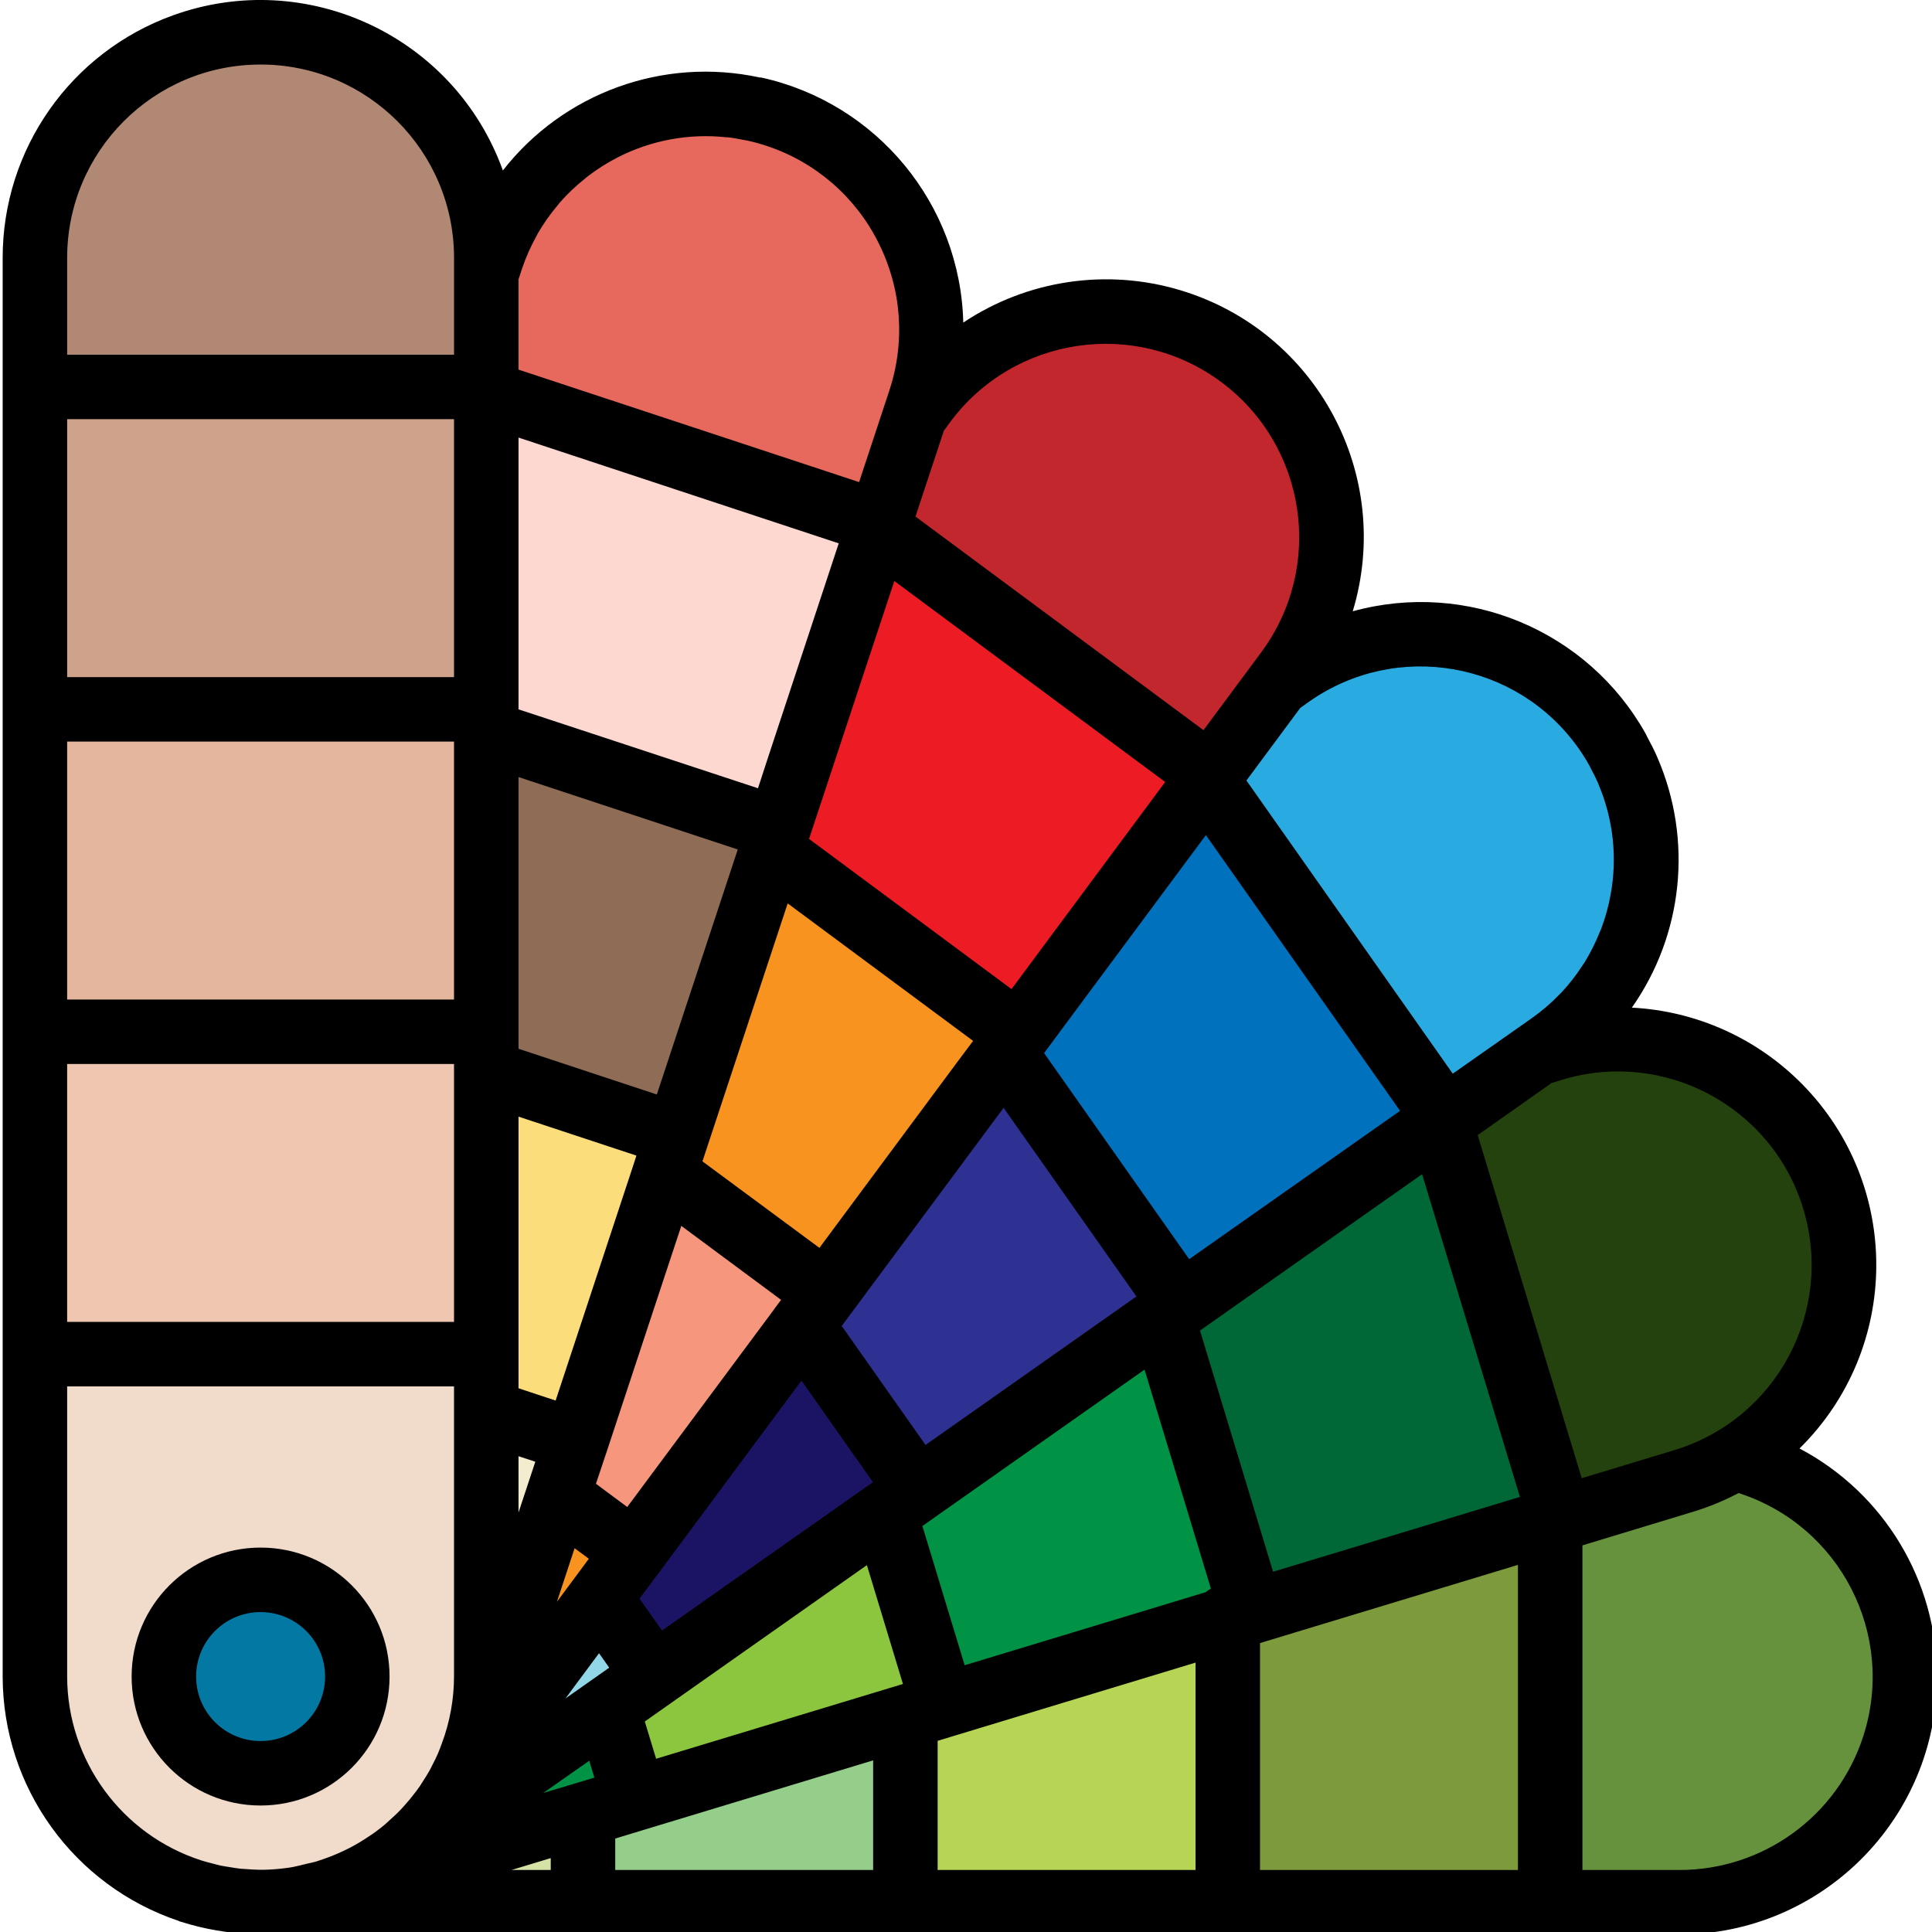
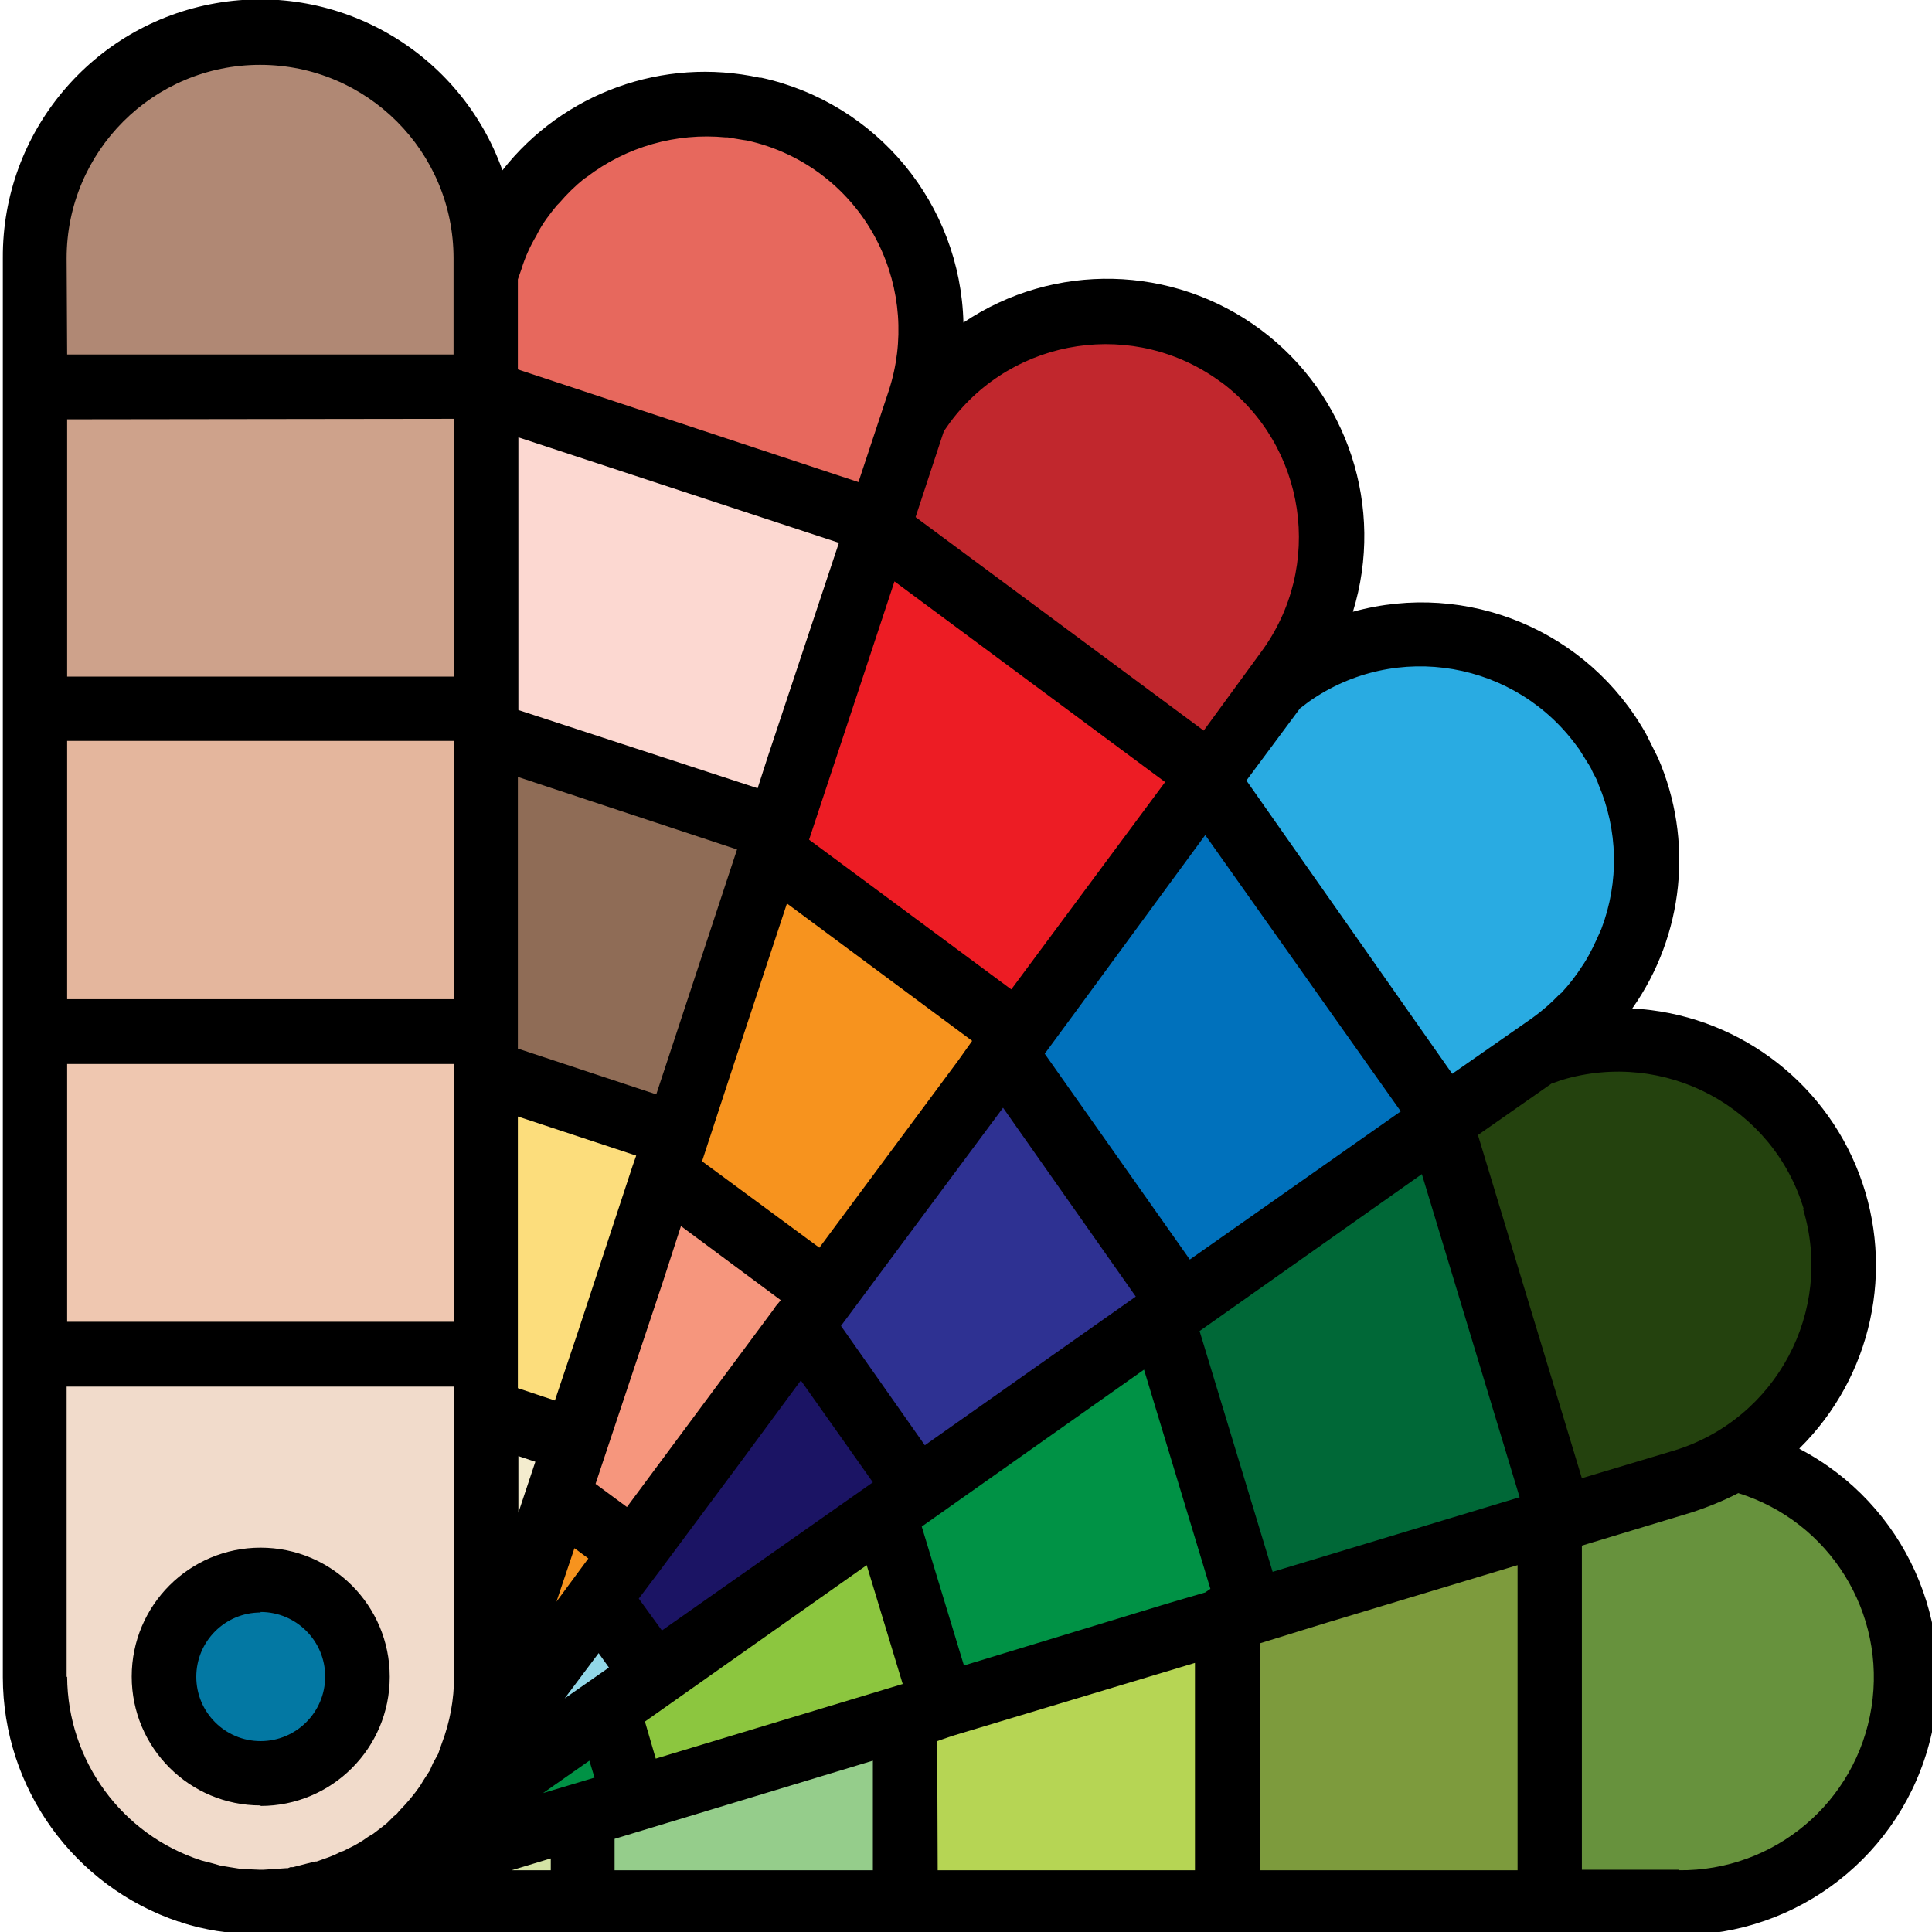
- <svg xmlns="http://www.w3.org/2000/svg" height="375pt" viewBox="0 0 375 375.519" width="375pt">
-   <path d="m50.391 282.004h275.723c24.227 0 43.867 19.641 43.867 43.863 0 24.227-19.641 43.867-43.867 43.867h-275.723c-24.227 0-43.863-19.641-43.863-43.867 0-24.223 19.637-43.863 43.863-43.863zm0 0" fill="#d4e3a5" />
-   <path d="m301.051 282.004h25.066c24.223 0 43.863 19.641 43.863 43.863 0 24.227-19.641 43.867-43.863 43.867h-25.066zm0 0" fill="#67923d" />
-   <path d="m238.383 282.004h62.664v87.73h-62.664zm0 0" fill="#7d9b3d" />
-   <path d="m175.719 282.004h62.664v87.73h-62.664zm0 0" fill="#b6d554" />
-   <path d="m113.055 282.004h62.664v87.73h-62.664zm0 0" fill="#95cd8b" />
-   <path d="m37.664 283.895 263.867-79.988c23.184-7.027 47.676 6.07 54.703 29.254s-6.07 47.676-29.254 54.703l-263.867 79.988c-23.184 7.027-47.676-6.07-54.703-29.254-7.027-23.184 6.07-47.676 29.254-54.703zm0 0" fill="#009245" />
-   <path d="m277.543 211.191 23.988-7.273c23.184-7.031 47.676 6.066 54.707 29.25 7.023 23.184-6.074 47.676-29.258 54.699l-23.984 7.297zm0 0" fill="#24420e" />
-   <path d="m217.574 229.352 59.969-18.176 25.449 83.957-59.969 18.18zm0 0" fill="#006837" />
-   <path d="m157.605 247.531 59.969-18.176 25.453 83.957-59.973 18.18zm0 0" fill="#009245" />
-   <path d="m97.641 265.707 59.969-18.18 25.449 83.957-59.969 18.18zm0 0" fill="#8cc63f" />
-   <path d="m25.141 290.004 225.449-158.73c19.809-13.949 47.172-9.195 61.121 10.613 13.945 19.809 9.195 47.176-10.617 61.121l-225.449 158.73c-19.809 13.949-47.172 9.195-61.121-10.613-13.945-19.809-9.191-47.176 10.617-61.121zm0 0" fill="#92d7e7" />
-   <path d="m230.094 145.703 20.492-14.414c19.805-13.945 47.164-9.203 61.117 10.598 13.941 19.809 9.191 47.172-10.617 61.117l-20.496 14.41zm0 0" fill="#29abe2" />
-   <path d="m178.855 181.777 51.238-36.078 50.508 71.738-51.238 36.074zm0 0" fill="#0071bc" />
-   <path d="m127.617 217.859 51.242-36.074 50.504 71.734-51.238 36.078zm0 0" fill="#2e3192" />
-   <path d="m76.379 253.93 51.238-36.074 50.508 71.738-51.242 36.074zm0 0" fill="#1b1464" />
-   <path d="m15.16 299.734 164.27-221.445c14.434-19.457 41.906-23.531 61.363-9.098s23.531 41.906 9.098 61.363l-164.27 221.449c-14.434 19.457-41.906 23.527-61.363 9.094-19.457-14.434-23.531-41.906-9.098-61.363zm0 0" fill="#f7931e" />
-   <path d="m164.496 98.398 14.934-20.129c14.434-19.457 41.902-23.531 61.359-9.098 19.461 14.43 23.535 41.902 9.102 61.363v.004l-14.934 20.125zm0 0" fill="#c1272d" />
-   <path d="m127.172 148.742 37.336-50.332 70.465 52.27-37.336 50.332zm0 0" fill="#ed1c24" />
-   <path d="m89.84 199.074 37.336-50.332 70.465 52.27-37.336 50.332zm0 0" fill="#f7931e" />
-   <path d="m52.508 249.406 37.336-50.332 70.465 52.27-37.336 50.332zm0 0" fill="#f6967d" />
-   <path d="m50.391 350.934c-13.82 0-25.066-11.242-25.066-25.066 0-13.824 11.246-25.066 25.066-25.066 13.824 0 25.066 11.242 25.066 25.066 0 13.824-11.246 25.066-25.066 25.066zm0-37.602c-6.91 0-12.531 5.625-12.531 12.535 0 6.91 5.621 12.531 12.531 12.531 6.914 0 12.535-5.621 12.535-12.531 0-6.91-5.621-12.535-12.535-12.535zm0 0" />
-   <path d="m8.742 312.109 86.5-261.805c7.602-23 32.41-35.488 55.414-27.887 23 7.602 35.488 32.41 27.887 55.41l-86.5 261.805c-7.602 23.004-32.41 35.488-55.414 27.887-23.004-7.598-35.488-32.406-27.887-55.41zm0 0" fill="#f4ecce" />
-   <path d="m50.391 350.934c-13.82 0-25.066-11.242-25.066-25.066 0-13.824 11.246-25.066 25.066-25.066 13.824 0 25.066 11.242 25.066 25.066 0 13.824-11.246 25.066-25.066 25.066zm0-37.602c-6.91 0-12.531 5.625-12.531 12.535 0 6.91 5.621 12.531 12.531 12.531 6.914 0 12.535-5.621 12.535-12.531 0-6.91-5.621-12.535-12.535-12.535zm0 0" />
-   <path d="m87.363 74.102 7.863-23.812c7.605-23 32.418-35.48 55.422-27.875 0 0 .004 0 .008.004 23 7.598 35.488 32.402 27.891 55.406l-7.863 23.812zm0 0" fill="#e7685d" />
-   <path d="m67.711 133.602 19.66-59.5 83.297 27.52-19.656 59.5zm0 0" fill="#fcd8d1" />
-   <path d="m48.055 193.102 19.66-59.5 83.301 27.52-19.66 59.5zm0 0" fill="#8f6c56" />
-   <path d="m28.395 252.602 19.66-59.5 83.297 27.523-19.656 59.5zm0 0" fill="#fcdd7c" />
-   <path d="m50.391 350.934c-13.82 0-25.066-11.242-25.066-25.066 0-13.824 11.246-25.066 25.066-25.066 13.824 0 25.066 11.242 25.066 25.066 0 13.824-11.246 25.066-25.066 25.066zm0-37.602c-6.91 0-12.531 5.625-12.531 12.535 0 6.91 5.621 12.531 12.531 12.531 6.914 0 12.535-5.621 12.535-12.531 0-6.91-5.621-12.535-12.535-12.535zm0 0" />
-   <path d="m50.391 350.934c-13.82 0-25.066-11.242-25.066-25.066 0-13.824 11.246-25.066 25.066-25.066 13.824 0 25.066 11.242 25.066 25.066 0 13.824-11.246 25.066-25.066 25.066zm0-37.602c-6.91 0-12.531 5.625-12.531 12.535 0 6.91 5.621 12.531 12.531 12.531 6.914 0 12.535-5.621 12.535-12.531 0-6.91-5.621-12.535-12.535-12.535zm0 0" />
-   <path d="m50.391 350.934c-13.82 0-25.066-11.242-25.066-25.066 0-13.824 11.246-25.066 25.066-25.066 13.824 0 25.066 11.242 25.066 25.066 0 13.824-11.246 25.066-25.066 25.066zm0-37.602c-6.91 0-12.531 5.625-12.531 12.535 0 6.91 5.621 12.531 12.531 12.531 6.914 0 12.535-5.621 12.535-12.531 0-6.91-5.621-12.535-12.535-12.535zm0 0" />
-   <path d="m50.391 6.281c24.227 0 43.867 19.637 43.867 43.863v275.723c0 24.227-19.641 43.867-43.867 43.867s-43.863-19.641-43.863-43.867v-275.723c0-24.227 19.637-43.863 43.863-43.863zm0 0" fill="#f1dbcb" />
-   <path d="m6.527 75.211v-25.066c0-24.227 19.637-43.863 43.863-43.863s43.867 19.637 43.867 43.863v25.066zm0 0" fill="#b08874" />
-   <path d="m6.527 75.211h87.73v62.664h-87.73zm0 0" fill="#cea28b" />
-   <path d="m6.527 137.875h87.73v62.664h-87.73zm0 0" fill="#e4b69d" />
-   <path d="m6.527 200.539h87.73v62.664h-87.73zm0 0" fill="#efc7b0" />
-   <path d="m69.191 325.867c0 10.383-8.418 18.801-18.801 18.801s-18.797-8.418-18.797-18.801c0-10.379 8.414-18.797 18.797-18.797s18.801 8.418 18.801 18.797zm0 0" fill="#0378a3" />
-   <path d="m50.391 350.934c13.844 0 25.066-11.223 25.066-25.066s-11.223-25.066-25.066-25.066-25.066 11.223-25.066 25.066 11.223 25.066 25.066 25.066zm0-37.598c6.922 0 12.535 5.609 12.535 12.531 0 6.922-5.613 12.535-12.535 12.535s-12.531-5.613-12.531-12.535c0-6.922 5.609-12.531 12.531-12.531zm0 0" />
-   <path d="m349.508 281.539c19.699-19.422 19.922-51.137.5-70.832-8.785-8.91-20.59-14.211-33.086-14.855 10-14.23 11.883-32.641 4.969-48.602l-.055-.145c-.582-1.332-1.254-2.633-1.949-3.914-.113-.203-.195-.41-.309-.629-11.258-20.051-34.734-29.848-56.906-23.75 7.988-26.469-6.996-54.402-33.465-62.387-14.309-4.32-29.797-2.02-42.234 6.273-.578-23.008-16.773-42.66-39.246-47.625l-.348-.02c-18.723-4.039-38.105 2.984-49.895 18.078-9.375-26.031-38.078-39.531-64.105-30.156-19.887 7.164-33.137 26.035-33.121 47.168v275.723c.035 21.543 13.816 40.66 34.242 47.508.062 0 .098.074.164.094.062.02.188.039.273.066 2.258.719 4.559 1.281 6.895 1.676.512.094 1.02.164 1.535.238 2.258.34 4.535.523 6.816.551h275.93c27.688-.012 50.125-22.465 50.113-50.152-.008-18.578-10.289-35.633-26.719-44.309zm.734-46.566c6.02 19.871-5.199 40.859-25.066 46.887l-18 5.453-20.219-66.688 14.359-10.117 2.031-.625c19.871-6.027 40.863 5.195 46.895 25.066zm-337.449-90.832h75.195v50.133h-75.195zm221.336 18.176 37.738 53.594-40.988 28.828-28.199-40.051 5.312-7.168zm-97.855 63.414 5.559-16.82 11.008-33.316 36.039 26.719-2.812 3.762-27.059 36.469zm58.535-10.406 25.816 36.668-40.988 28.859-16.293-23.125zm-51.672-50.215-15.73 47.625-26.883-8.891v-52.809zm-25.457 116.996 10.93-33.086 3.555-10.75 19.395 14.383-.902 1.203c-.164.199-.316.41-.453.629l-28.547 38.426-6.086-4.512zm10.336 23.305 15.344-20.68 12.156-16.383 13.895 19.742-40.988 28.824-4.387-6.191zm45.555-192.477 52.641 39.055-29.867 40.258-39.348-29.188 9.758-29.527zm-26.5 40.277-46.547-15.336v-52.824l62.238 20.559-13.656 41.359zm-46.547 109.992v-46.164l22.914 7.57-.625 1.941-10.754 32.586-4.324 13.086-7.211-2.387zm10.902 37.719 2.766 2.051-6.203 8.363zm4.746 20.41 1.98 2.812-8.512 5.992zm71.066 2.336-8.211-27.059 43.176-30.398 12.898 42.566c-.363.199-.707.43-1.023.691l-7.477 2.27zm45.746-65.051 43.168-30.391 19.012 62.727-47.977 14.543zm-144.996-177.141v50.133h-75.195v-50.133zm-75.195 125.328h75.195v50.133h-75.195zm87.73 76.234 3.266 1.074-3.266 9.875zm4.812 65.457 8.941-6.266.992 3.285zm1.453 12.66v2.312h-7.633zm18.281-26.551 43.168-30.395 7.008 23.102-47.977 14.535zm181.52-189.117c.727 1.039 1.402 2.113 2.023 3.223.137.23.238.48.367.719.469.879.93 1.762 1.324 2.664.051.113.082.227.125.332 2.875 6.766 3.699 14.223 2.367 21.453-.406 2.258-1.02 4.473-1.828 6.621-.094.246-.215.484-.312.727-.809 2.031-1.793 3.988-2.938 5.848-.133.207-.289.402-.43.629-1.207 1.875-2.582 3.633-4.109 5.262-.086.094-.195.18-.289.277-1.648 1.719-3.461 3.277-5.406 4.652l-15.371 10.793-40.105-56.98 10.453-14.094 1.754-1.254c16.988-11.914 40.418-7.828 52.375 9.129zm-69.527-71.266c16.676 12.371 20.168 35.918 7.797 52.594v.004l-11.199 15.098-55.977-41.516 5.508-16.668 1.254-1.719c12.391-16.66 35.93-20.148 52.617-7.793zm-66.586-27.059c1.668 3.312 2.844 6.852 3.484 10.508.418 2.402.598 4.84.539 7.281-.086 3.707-.719 7.387-1.883 10.91l-5.895 17.844-66.199-21.863v-17.543l.664-2.02c.758-2.258 1.723-4.438 2.887-6.516.062-.121.121-.25.188-.371 1.117-1.93 2.402-3.758 3.844-5.457.156-.188.293-.395.457-.582 1.453-1.652 3.051-3.176 4.773-4.543.191-.145.352-.312.539-.457 1.855-1.434 3.84-2.691 5.922-3.762 6.527-3.344 13.887-4.699 21.176-3.902h.305c1.004.117 2.008.305 3.016.512.238.051.484.07.723.125 1.242.273 2.469.613 3.676 1.012 9.484 3.113 17.328 9.891 21.785 18.824zm-157.684 2.98c0-20.766 16.832-37.598 37.598-37.598s37.602 16.832 37.602 37.598v18.801h-75.199zm0 275.723v-56.395h75.195v5.082.426 50.891c-.008 4.445-.812 8.855-2.375 13.02-.238.629-.48 1.324-.758 1.961-.273.641-.57 1.211-.871 1.812-.238.477-.469.953-.719 1.418-.395.699-.82 1.379-1.254 2.047-.207.332-.414.672-.629.996-.469.684-.977 1.336-1.492 1.988-.387.492-.793.969-1.203 1.438-.406.473-.789.898-1.203 1.332l-.625.625c-.172.168-.344.324-.52.488-.445.426-.902.84-1.367 1.254-.352.301-.695.629-1.051.895-.52.422-1.066.809-1.605 1.207l-.934.625c-1.227.828-2.496 1.582-3.809 2.262-.371.195-.754.371-1.137.551l-.223.102c-1.148.535-2.324 1.012-3.523 1.422-.469.164-.934.332-1.41.477l-.27.082c-.531.156-1.078.246-1.609.375-.883.219-1.766.445-2.664.629-.18.031-.363.066-.551.094l-.531.082-.289.035c-1.438.195-2.887.309-4.336.336-.301 0-.629 0-.898 0-.801 0-1.586-.07-2.367-.121-.484-.039-.965-.043-1.449-.102-.625-.066-1.254-.188-1.879-.285-.629-.102-1.254-.184-1.883-.32-.469-.102-.926-.246-1.391-.359-.766-.191-1.527-.387-2.285-.625-15.516-5.012-26.047-19.438-26.086-35.742zm106.531 31.488 5.57-1.691 44.559-13.504v21.309h-50.129zm62.664-18.992 2.887-.875 47.242-14.328v40.309h-50.129zm62.664-19 12.387-3.758 37.742-11.438v59.297h-50.129zm81.461 44.105h-18.797v-63.098l21.488-6.52c3.062-.934 6.031-2.152 8.867-3.645 19.734 6.34 30.59 27.477 24.25 47.207-4.992 15.551-19.473 26.086-35.809 26.055zm0 0" />
+ <svg xmlns="http://www.w3.org/2000/svg" height="500" viewBox="0 0 375 375.5" width="500">
+   <path d="M50.4 282H326a43.9 43.9 0 1 1 0 87.7H50.4a43.9 43.9 0 0 1 0-87.7zm0 0" fill="#d4e3a5" />
+   <path d="M301 282h25.1a43.9 43.9 0 0 1 0 87.7h-25zm0 0" fill="#67923d" />
+   <path d="M238.4 282H301v87.7h-62.6zm0 0" fill="#7d9b3d" />
+   <path d="M175.7 282h62.7v87.7h-62.7zm0 0" fill="#b6d554" />
+   <path d="M113 282h62.7v87.7h-62.6zm0 0" fill="#95cd8b" />
+   <path d="m37.7 283.9 263.8-80a43.9 43.9 0 0 1 25.5 84L63 367.9a43.9 43.9 0 0 1-25.4-84zm0 0" fill="#009245" />
+   <path d="m277.5 211.2 24-7.3a43.9 43.9 0 1 1 25.5 84l-24 7.3zm0 0" fill="#24420e" />
+   <path d="m217.6 229.4 60-18.2 25.4 84-60 18.1zm0 0" fill="#006837" />
+   <path d="m157.6 247.5 60-18.1 25.4 84-60 18zm0 0" fill="#009245" />
+   <path d="m97.6 265.7 60-18.2 25.5 84-60 18.2zm0 0" fill="#8cc63f" />
+   <path d="m25.1 290 225.5-158.7A43.9 43.9 0 1 1 301 203L75.6 361.7A43.9 43.9 0 1 1 25.1 290zm0 0" fill="#92d7e7" />
+   <path d="m230 145.7 20.6-14.4A43.9 43.9 0 1 1 301 203l-20.5 14.4zm0 0" fill="#29abe2" />
+   <path d="m178.9 181.8 51.2-36.1 50.5 71.7-51.2 36.1zm0 0" fill="#0071bc" />
+   <path d="m127.6 217.9 51.3-36.1 50.5 71.7-51.3 36.1zm0 0" fill="#2e3192" />
+   <path d="m76.4 254 51.2-36.1 50.5 71.7-51.2 36zm0 0" fill="#1b1464" />
+   <path d="M15.2 299.7 179.4 78.3a43.9 43.9 0 1 1 70.5 52.3L85.6 352a43.9 43.9 0 0 1-70.4-52.3zm0 0" fill="#f7931e" />
+   <path d="m164.5 98.4 15-20.1a43.9 43.9 0 1 1 70.4 52.2l-15 20.2zm0 0" fill="#c1272d" />
+   <path d="m127.2 148.7 37.3-50.3 70.5 52.3-37.4 50.3zm0 0" fill="#ed1c24" />
+   <path d="m89.8 199 37.4-50.3 70.4 52.3-37.3 50.3zm0 0" fill="#f7931e" />
+   <path d="m52.5 249.4 37.3-50.3 70.5 52.2-37.3 50.4zm0 0" fill="#f6967d" />
+   <path d="M50.4 351a25 25 0 1 1 0-50.3 25 25 0 0 1 0 50.2zm0-37.7a12.5 12.5 0 1 0 0 25.1 12.5 12.5 0 0 0 0-25zm0 0" />
+   <path d="M8.7 312.1 95.2 50.3a43.9 43.9 0 0 1 83.3 27.5L92 339.6a43.9 43.9 0 0 1-83.3-27.5zm0 0" fill="#f4ecce" />
+   <path d="M50.4 351a25 25 0 1 1 0-50.3 25 25 0 0 1 0 50.2zm0-37.7a12.5 12.5 0 1 0 0 25.1 12.5 12.5 0 0 0 0-25zm0 0" />
+   <path d="m87.4 74.1 7.8-23.8a43.9 43.9 0 0 1 83.3 27.5l-7.8 23.8zm0 0" fill="#e7685d" />
+   <path d="m67.7 133.6 19.7-59.5 83.3 27.5-19.7 59.5zm0 0" fill="#fcd8d1" />
+   <path d="m48 193.1 19.7-59.5 83.3 27.5-19.6 59.5zm0 0" fill="#8f6c56" />
+   <path d="M28.4 252.6 48 193.1l83.3 27.5-19.7 59.5zm0 0" fill="#fcdd7c" />
+   <path d="M50.4 351a25 25 0 1 1 0-50.3 25 25 0 0 1 0 50.2zm0-37.7a12.5 12.5 0 1 0 0 25.1 12.5 12.5 0 0 0 0-25zm0 0" />
+   <path d="M50.4 351a25 25 0 1 1 0-50.3 25 25 0 0 1 0 50.2zm0-37.7a12.5 12.5 0 1 0 0 25.1 12.5 12.5 0 0 0 0-25zm0 0" />
+   <path d="M50.4 351a25 25 0 1 1 0-50.3 25 25 0 0 1 0 50.2zm0-37.7a12.5 12.5 0 1 0 0 25.1 12.5 12.5 0 0 0 0-25zm0 0" />
+   <path d="M50.4 6.3A43.9 43.9 0 0 1 94.3 50V326a43.9 43.9 0 0 1-87.8 0V50A43.9 43.9 0 0 1 50.4 6.3zm0 0" fill="#f1dbcb" />
+   <path d="M6.5 75.2v-25a43.9 43.9 0 1 1 87.8 0v25zm0 0" fill="#b08874" />
+   <path d="M6.5 75.2h87.8V138H6.5zm0 0" fill="#cea28b" />
+   <path d="M6.5 137.9h87.8v62.6H6.5zm0 0" fill="#e4b69d" />
+   <path d="M6.5 200.5h87.8v62.7H6.5zm0 0" fill="#efc7b0" />
+   <path d="M69.2 325.9a18.8 18.8 0 1 1-37.6 0 18.8 18.8 0 0 1 37.6 0zm0 0" fill="#0378a3" />
+   <path d="M50.4 351a25 25 0 1 0 0-50.2 25 25 0 0 0 0 50.1zm0-37.7a12.5 12.5 0 1 1 0 25.1 12.5 12.5 0 0 1 0-25zm0 0" />
+   <path d="M349.5 281.5A50 50 0 0 0 317 196a50 50 0 0 0 5-48.7l-2-4-.3-.6a50 50 0 0 0-57-23.8A50 50 0 0 0 187 62.7a50 50 0 0 0-39.3-47.6h-.3a50 50 0 0 0-50 18 50 50 0 0 0-97.1 17V326a50.2 50.2 0 0 0 34.2 47.5h.2l.2.1c2.3.8 4.6 1.3 7 1.7l1.5.2c2.2.4 4.5.6 6.8.6h276a50.1 50.1 0 0 0 23.3-94.5zm.7-46.5c6 19.8-5.2 40.8-25 46.9l-18 5.4-20.2-66.7 14.3-10 2-.7c20-6 41 5.2 47 25zM12.8 144H88v50.2H12.8zM234 162.3 272 216l-41 28.8-28.2-40 5.3-7.2zm-97.8 63.4 5.5-16.8 11-33.3 36 26.7-2.7 3.8-27 36.4zm58.5-10.4 25.8 36.7-41 28.9-16.3-23.2zm-51.7-50.2-15.7 47.6-26.9-8.9V151zm-25.4 117 11-33 3.5-10.8 19.4 14.4-1 1.2a6 6 0 0 0-.4.6l-28.5 38.4-6.1-4.5zm10.3 23.3 15.4-20.7 12.1-16.4 14 19.8-41 28.8-4.5-6.2zM173.6 113l52.6 39-29.9 40.3-39.3-29.1 9.8-29.6zM147 153.2 100.5 138V85l62.3 20.5L149 147zm-46.6 110V217l23 7.6-.7 2-10.7 32.5-4.4 13.1-7.2-2.4zm11 37.7 2.7 2-6.2 8.4zm4.7 20.4 2 2.8-8.6 6zm71 2.4-8.2-27 43.2-30.5 12.9 42.6-1 .7-7.5 2.2zm45.8-65 43.2-30.5 19 62.8-48 14.5zM88 81.4v50.1H12.8V81.5zM12.8 206.8H88v50.1H12.8zm87.7 76.2 3.3 1.1-3.3 9.9zm4.8 65.5 9-6.3 1 3.3zm1.5 12.7v2.3h-7.6zm18.3-26.6 43.1-30.4 7 23.1-48 14.5zm181.5-189.1 2 3.2.4.7c.4 1 1 1.8 1.3 2.7l.1.3a37.5 37.5 0 0 1 .6 28.1l-.3.7c-.9 2-1.8 4-3 5.9l-.4.6a36.9 36.9 0 0 1-4.1 5.3l-.3.2a37.4 37.4 0 0 1-5.4 4.7L282 208.7l-40-57 10.4-14 1.7-1.3c17-12 40.4-7.9 52.4 9zM237 74.2a37.6 37.6 0 0 1 7.8 52.6L233.7 142l-56-41.5 5.5-16.7 1.2-1.7a37.7 37.7 0 0 1 52.7-7.8zm-66.6-27a38 38 0 0 1 2.1 28.7l-5.9 17.8-66.2-21.9V54.3l.7-2c.7-2.3 1.7-4.5 2.9-6.5l.2-.4c1-2 2.4-3.8 3.8-5.5l.5-.5a37 37 0 0 1 4.7-4.6l.6-.4a38.4 38.4 0 0 1 27-7.7h.4l3 .5.7.1a37.3 37.3 0 0 1 25.5 19.9zm-157.7 3a37.6 37.6 0 1 1 75.2 0v18.7H12.8zm0 275.7v-56.4H88v56.4c0 4.4-.8 8.8-2.4 13l-.7 2-1 1.8-.6 1.4-1.3 2-.6 1a36.6 36.6 0 0 1-4 4.8l-.5.6-.6.5-1.3 1.3-1 .8-1.7 1.3-1 .6c-1.1.8-2.4 1.6-3.7 2.2l-1.2.6h-.2c-1.1.6-2.3 1.1-3.5 1.5l-1.4.5H61l-1.6.4-2.7.7h-.5l-.5.2h-.3l-4.4.3h-.9l-2.3-.1-1.5-.1-1.9-.3-1.8-.3-1.4-.4-2.3-.6c-15.5-5-26-19.4-26.1-35.7zm106.5 31.5 5.6-1.7 44.6-13.5v21.3h-50.2zm62.7-19 2.9-1 47.2-14.2v40.3H182zm62.7-19 12.3-3.8 37.8-11.4v59.3h-50.1zm81.4 44h-18.8v-63l21.5-6.5c3-1 6-2.2 8.9-3.7a37.5 37.5 0 0 1-11.6 73.3zm0 0" />
</svg>
